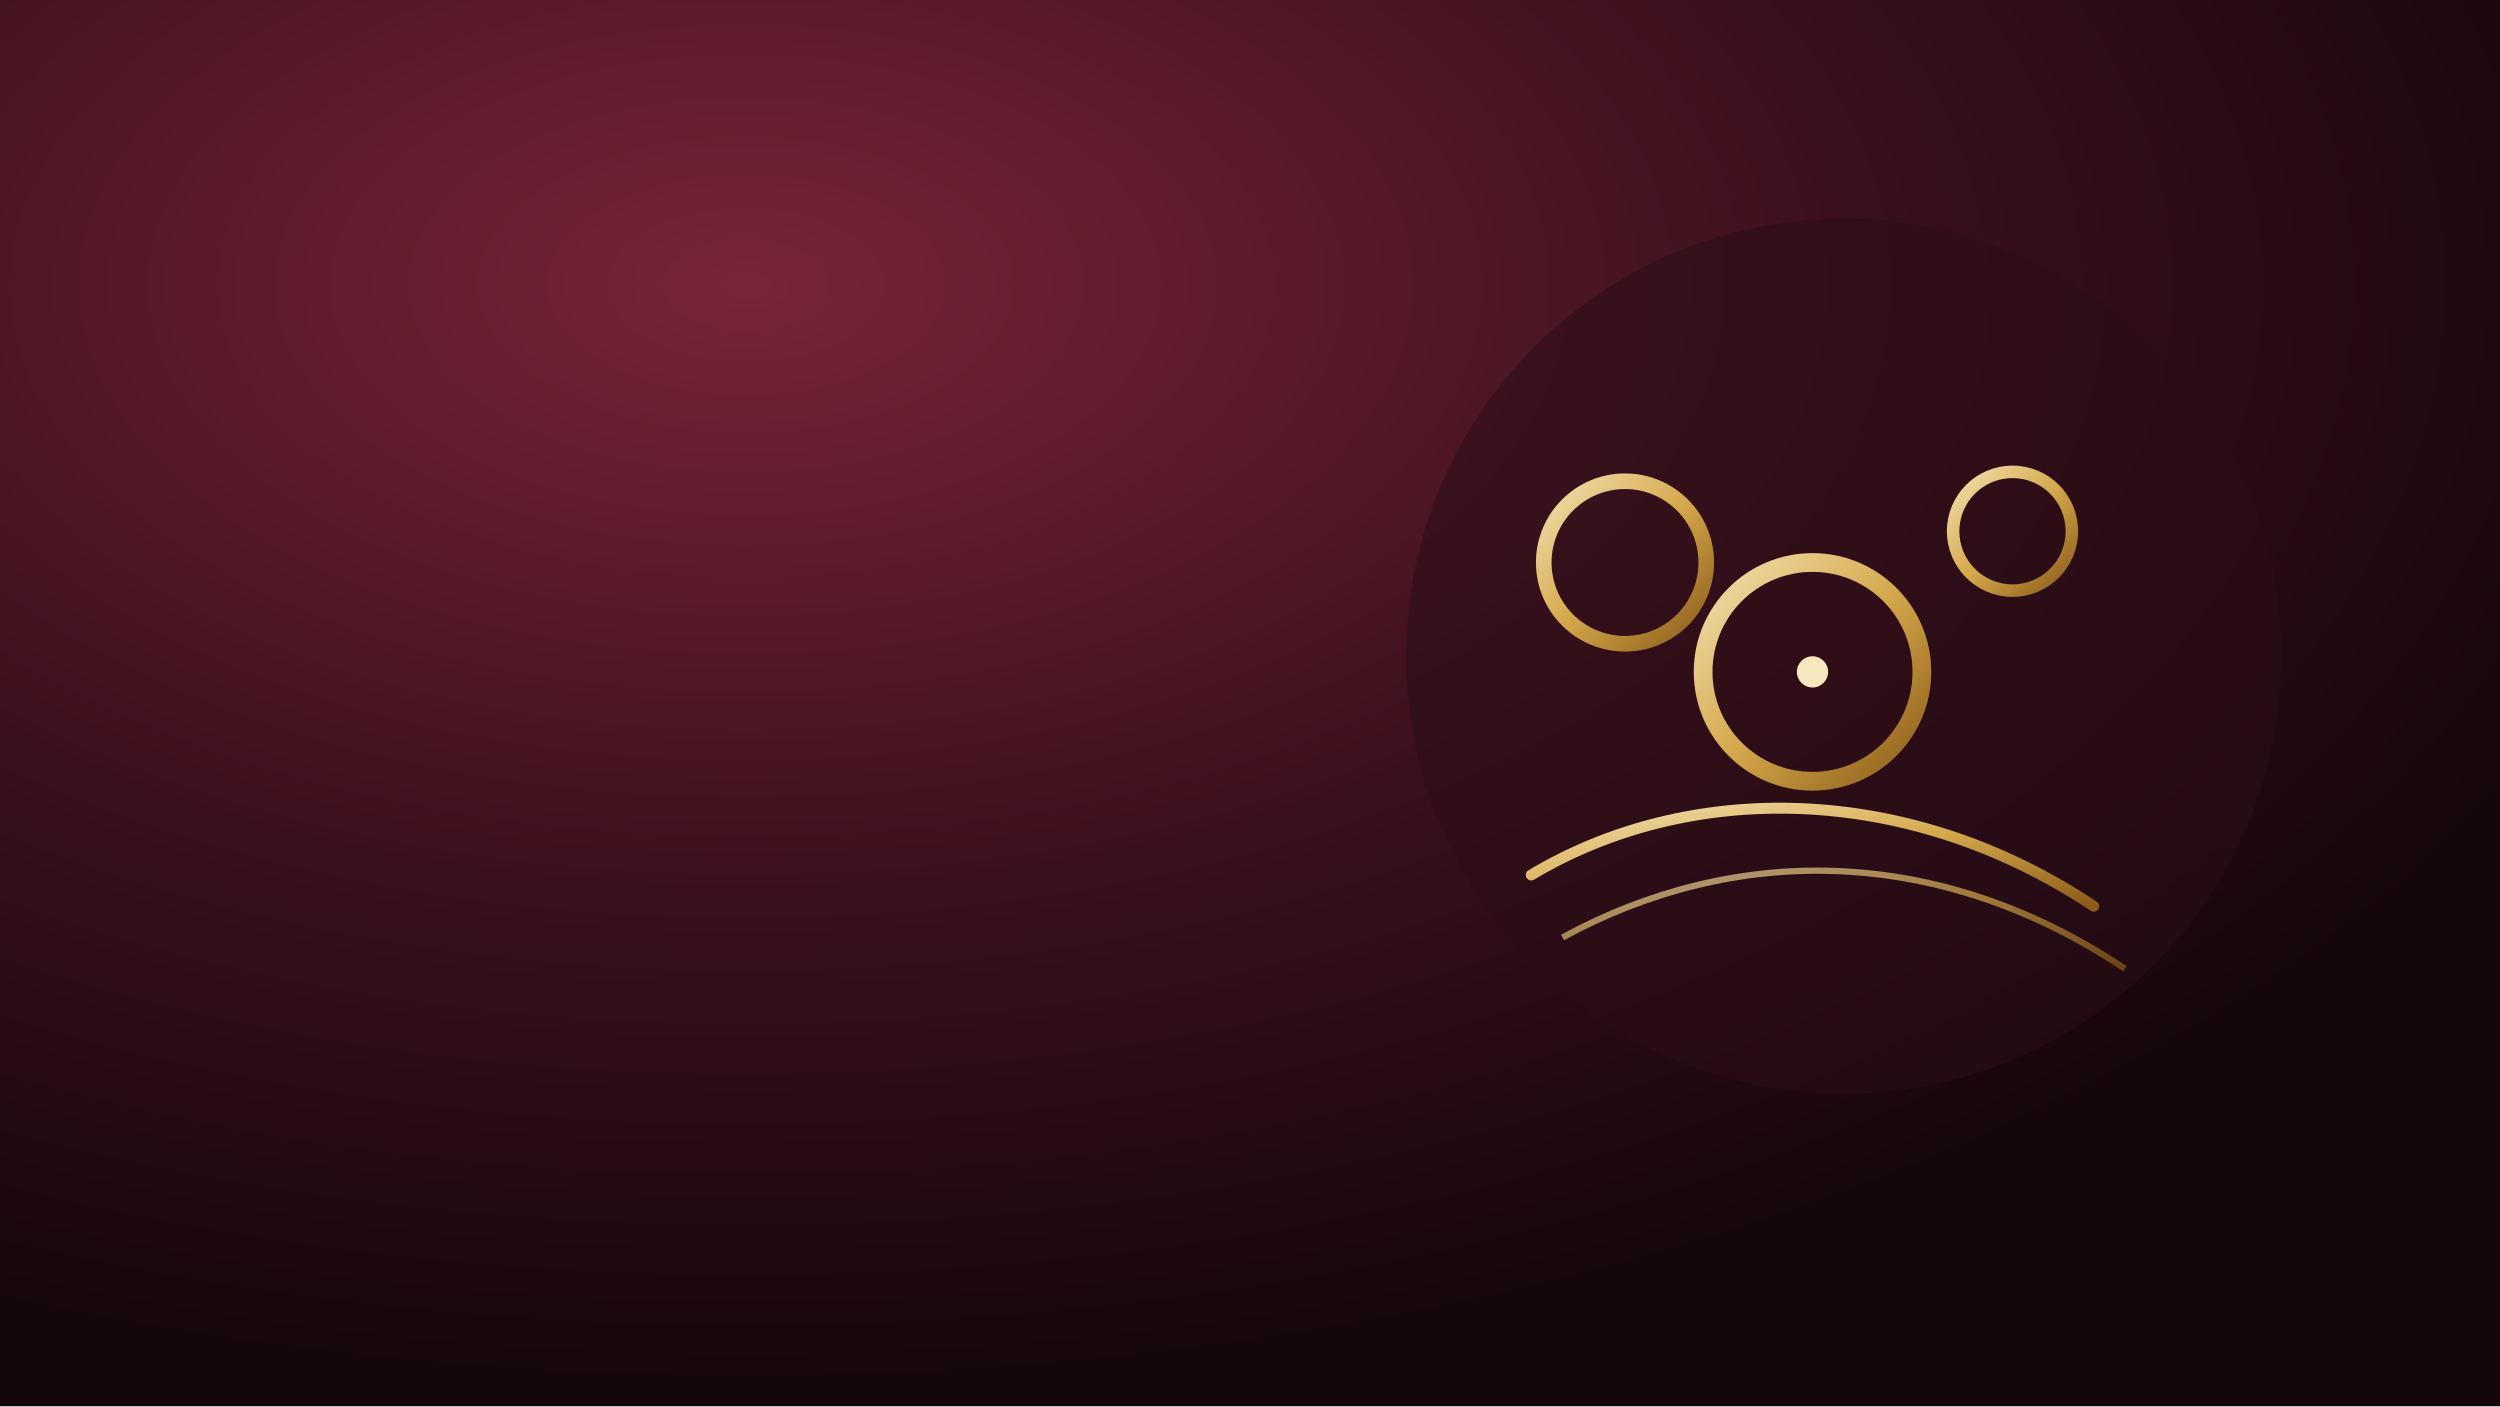
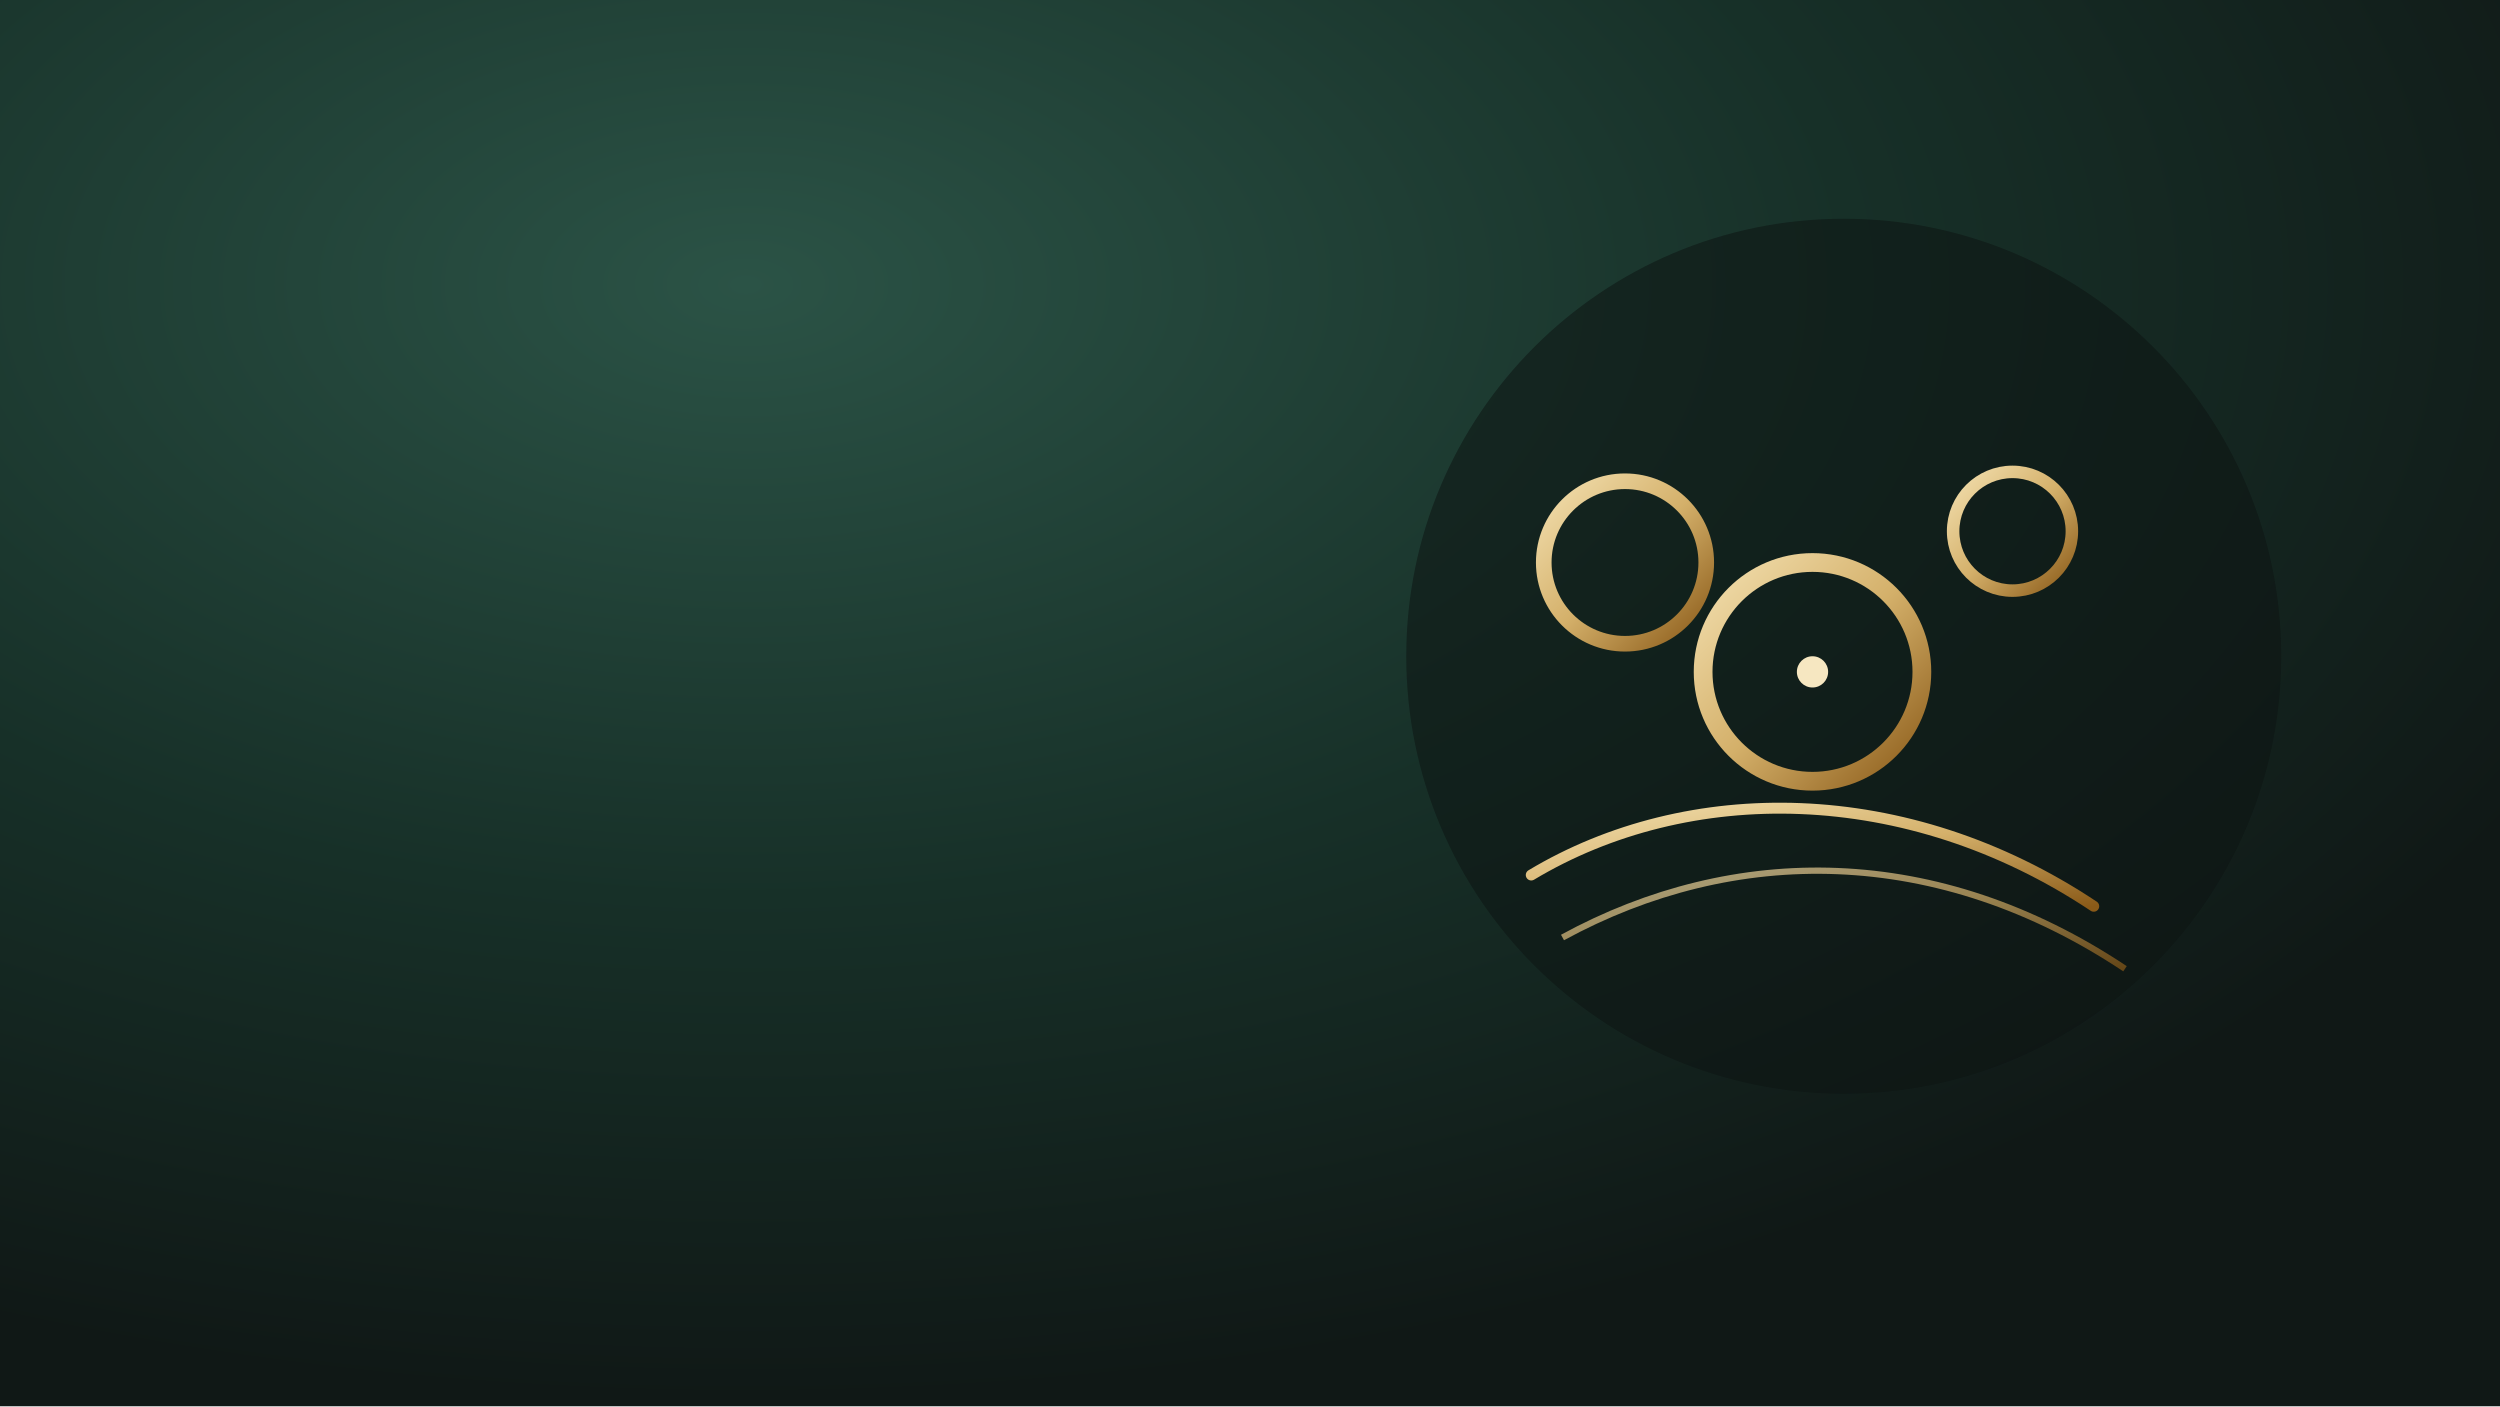
<svg xmlns="http://www.w3.org/2000/svg" viewBox="0 0 1600 900" preserveAspectRatio="xMidYMid slice">
  <defs>
    <radialGradient id="g" cx="30%" cy="20%" r="80%">
-       <stop offset="0%" stop-color="#7a2438" />
-       <stop offset="55%" stop-color="#3a101c" />
-       <stop offset="100%" stop-color="#14060b" />
+       <stop offset="0%" stop-color="#2b5346" />
+       <stop offset="55%" stop-color="#173028" />
+       <stop offset="100%" stop-color="#101816" />
    </radialGradient>
    <linearGradient id="gold" x1="0" y1="0" x2="1" y2="1">
      <stop offset="0%" stop-color="#f3e0b0" />
-       <stop offset="50%" stop-color="#d4a84b" />
+       <stop offset="50%" stop-color="#d4b06a" />
      <stop offset="100%" stop-color="#8a5a18" />
    </linearGradient>
  </defs>
  <rect width="1600" height="900" fill="url(#g)" />
-   <ellipse cx="1180" cy="420" rx="280" ry="280" fill="#2a0c16" opacity=".55" />
+   <ellipse cx="1180" cy="420" rx="280" ry="280" fill="#0c1412" opacity=".55" />
  <circle cx="1040" cy="360" r="52" fill="none" stroke="url(#gold)" stroke-width="10" />
  <circle cx="1160" cy="430" r="70" fill="none" stroke="url(#gold)" stroke-width="12" />
  <circle cx="1288" cy="340" r="38" fill="none" stroke="url(#gold)" stroke-width="8" />
  <path d="M980 560 C1080 500, 1220 500, 1340 580" fill="none" stroke="url(#gold)" stroke-width="7" stroke-linecap="round" />
  <path d="M1000 600 C1110 540, 1240 540, 1360 620" fill="none" stroke="url(#gold)" stroke-width="4" opacity=".7" />
  <circle cx="1160" cy="430" r="10" fill="#f6e7c1" />
</svg>
